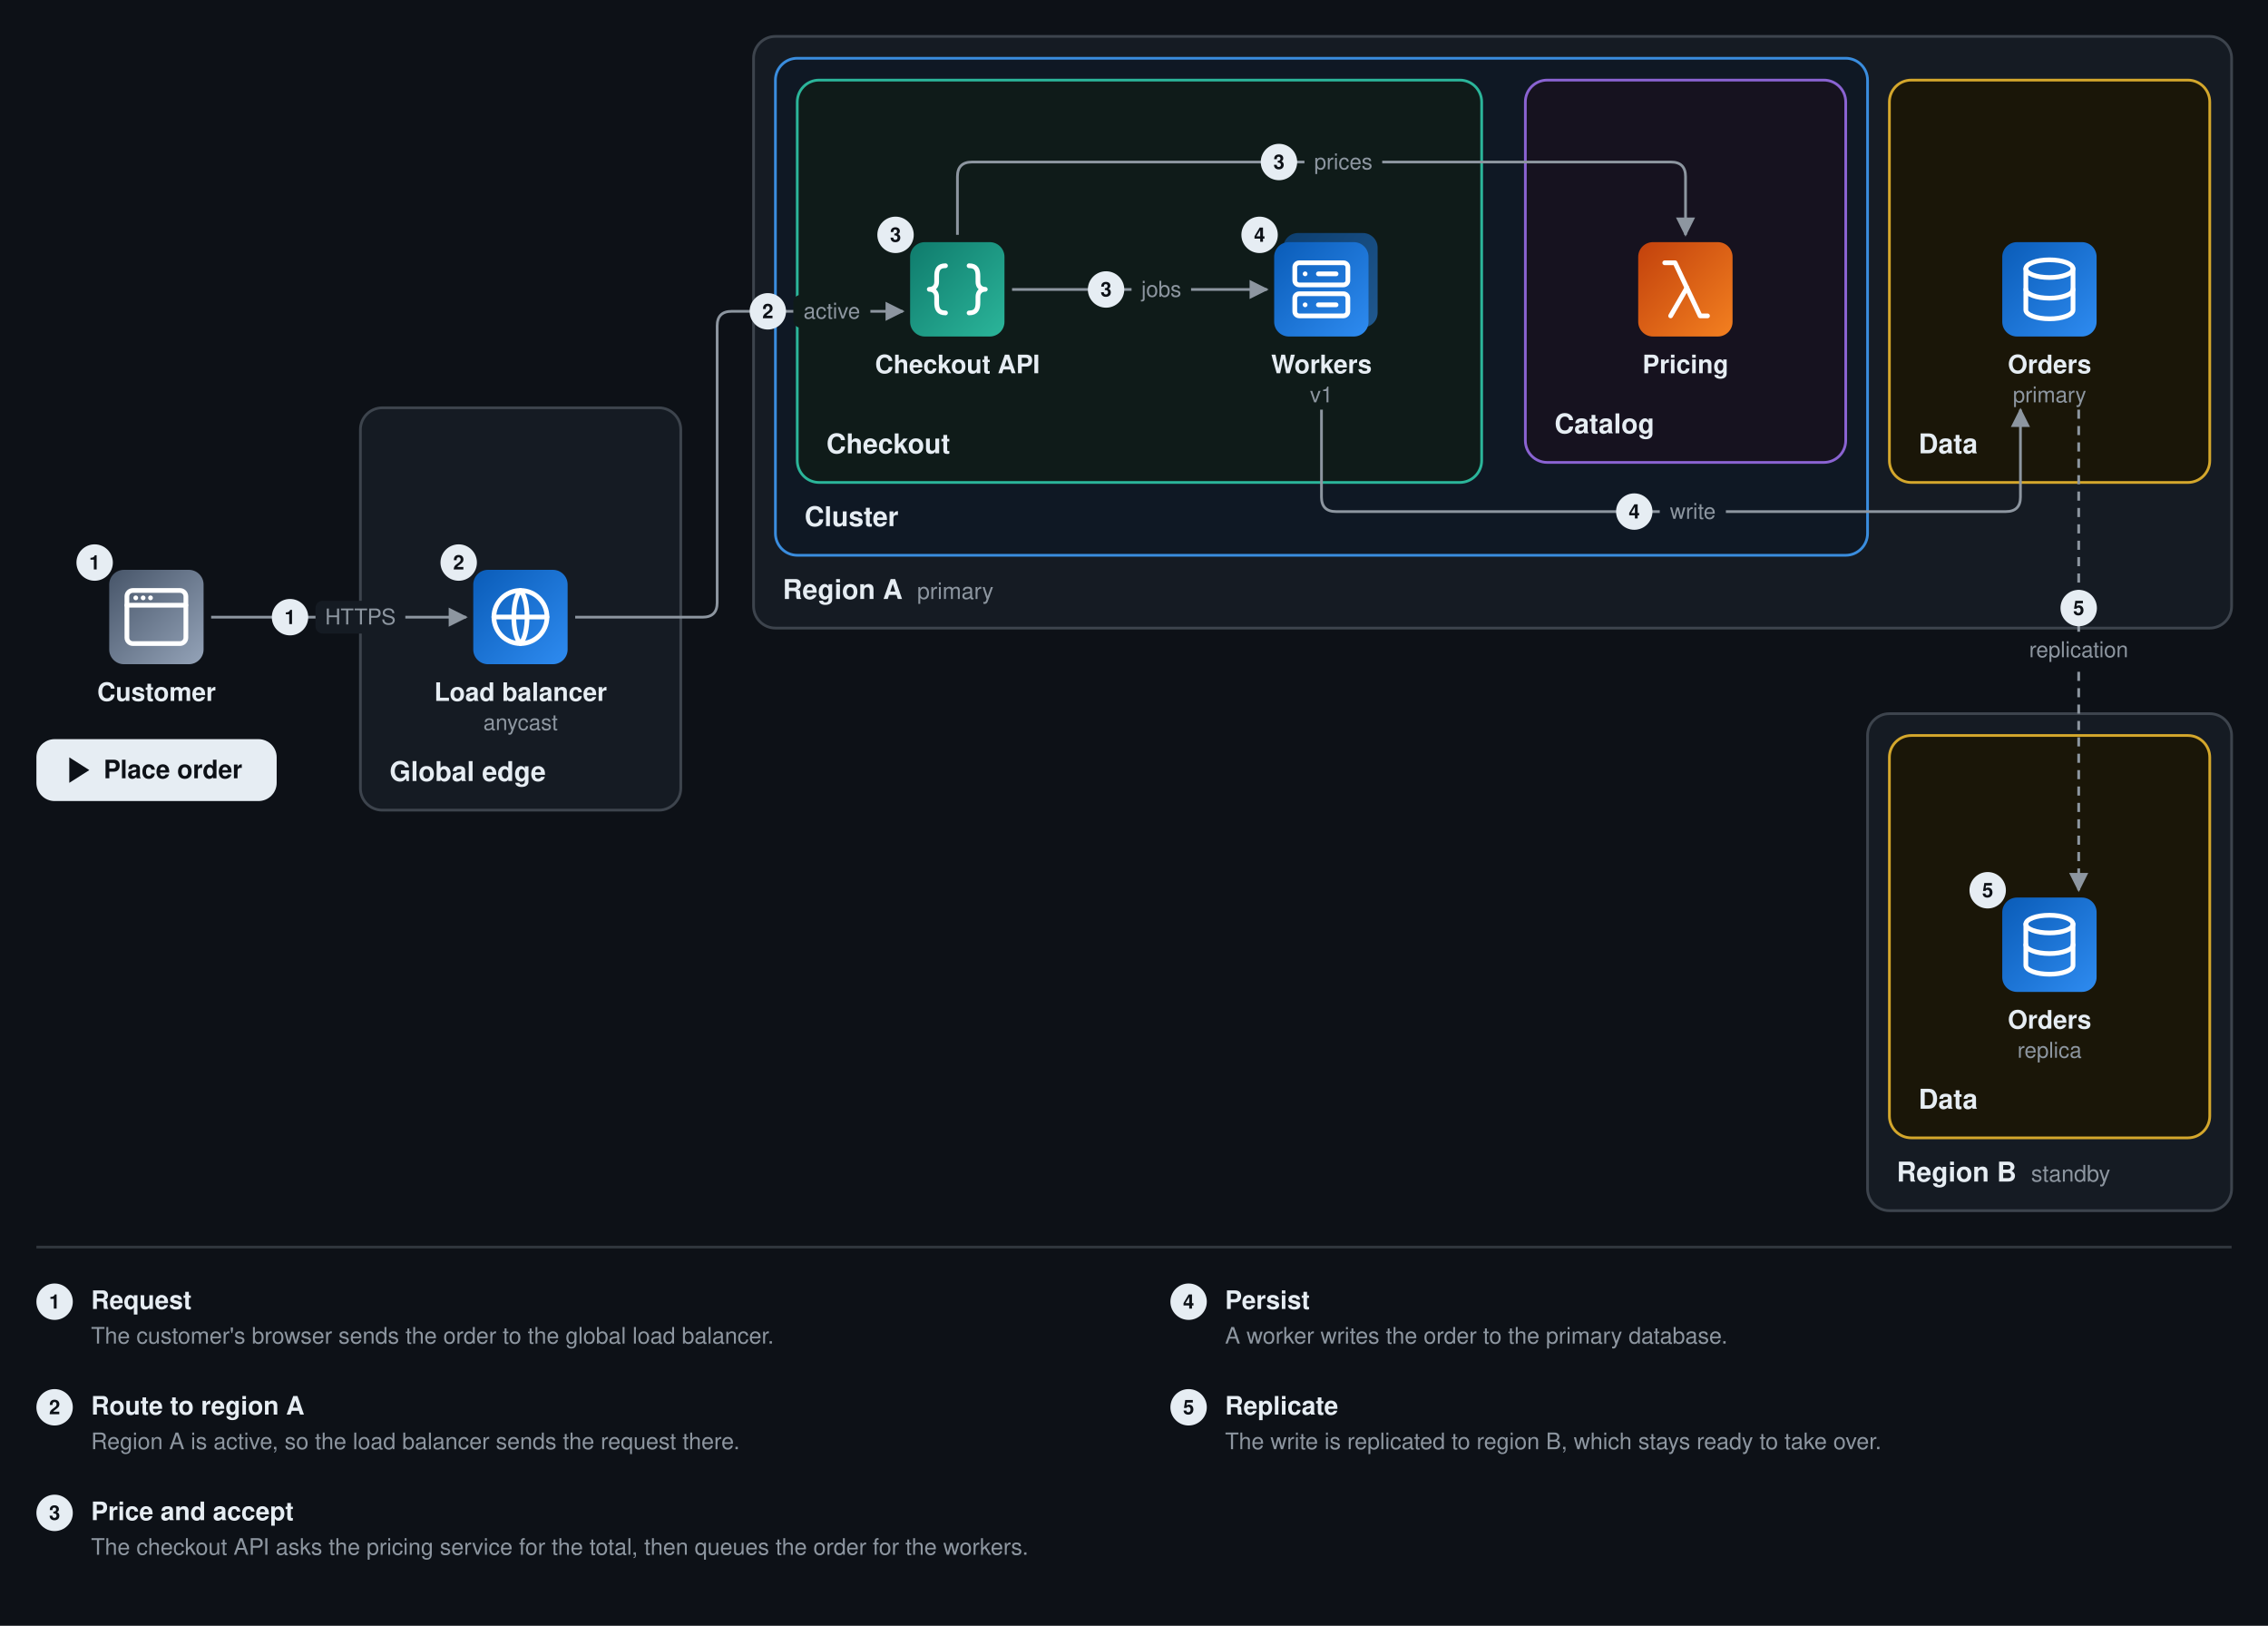
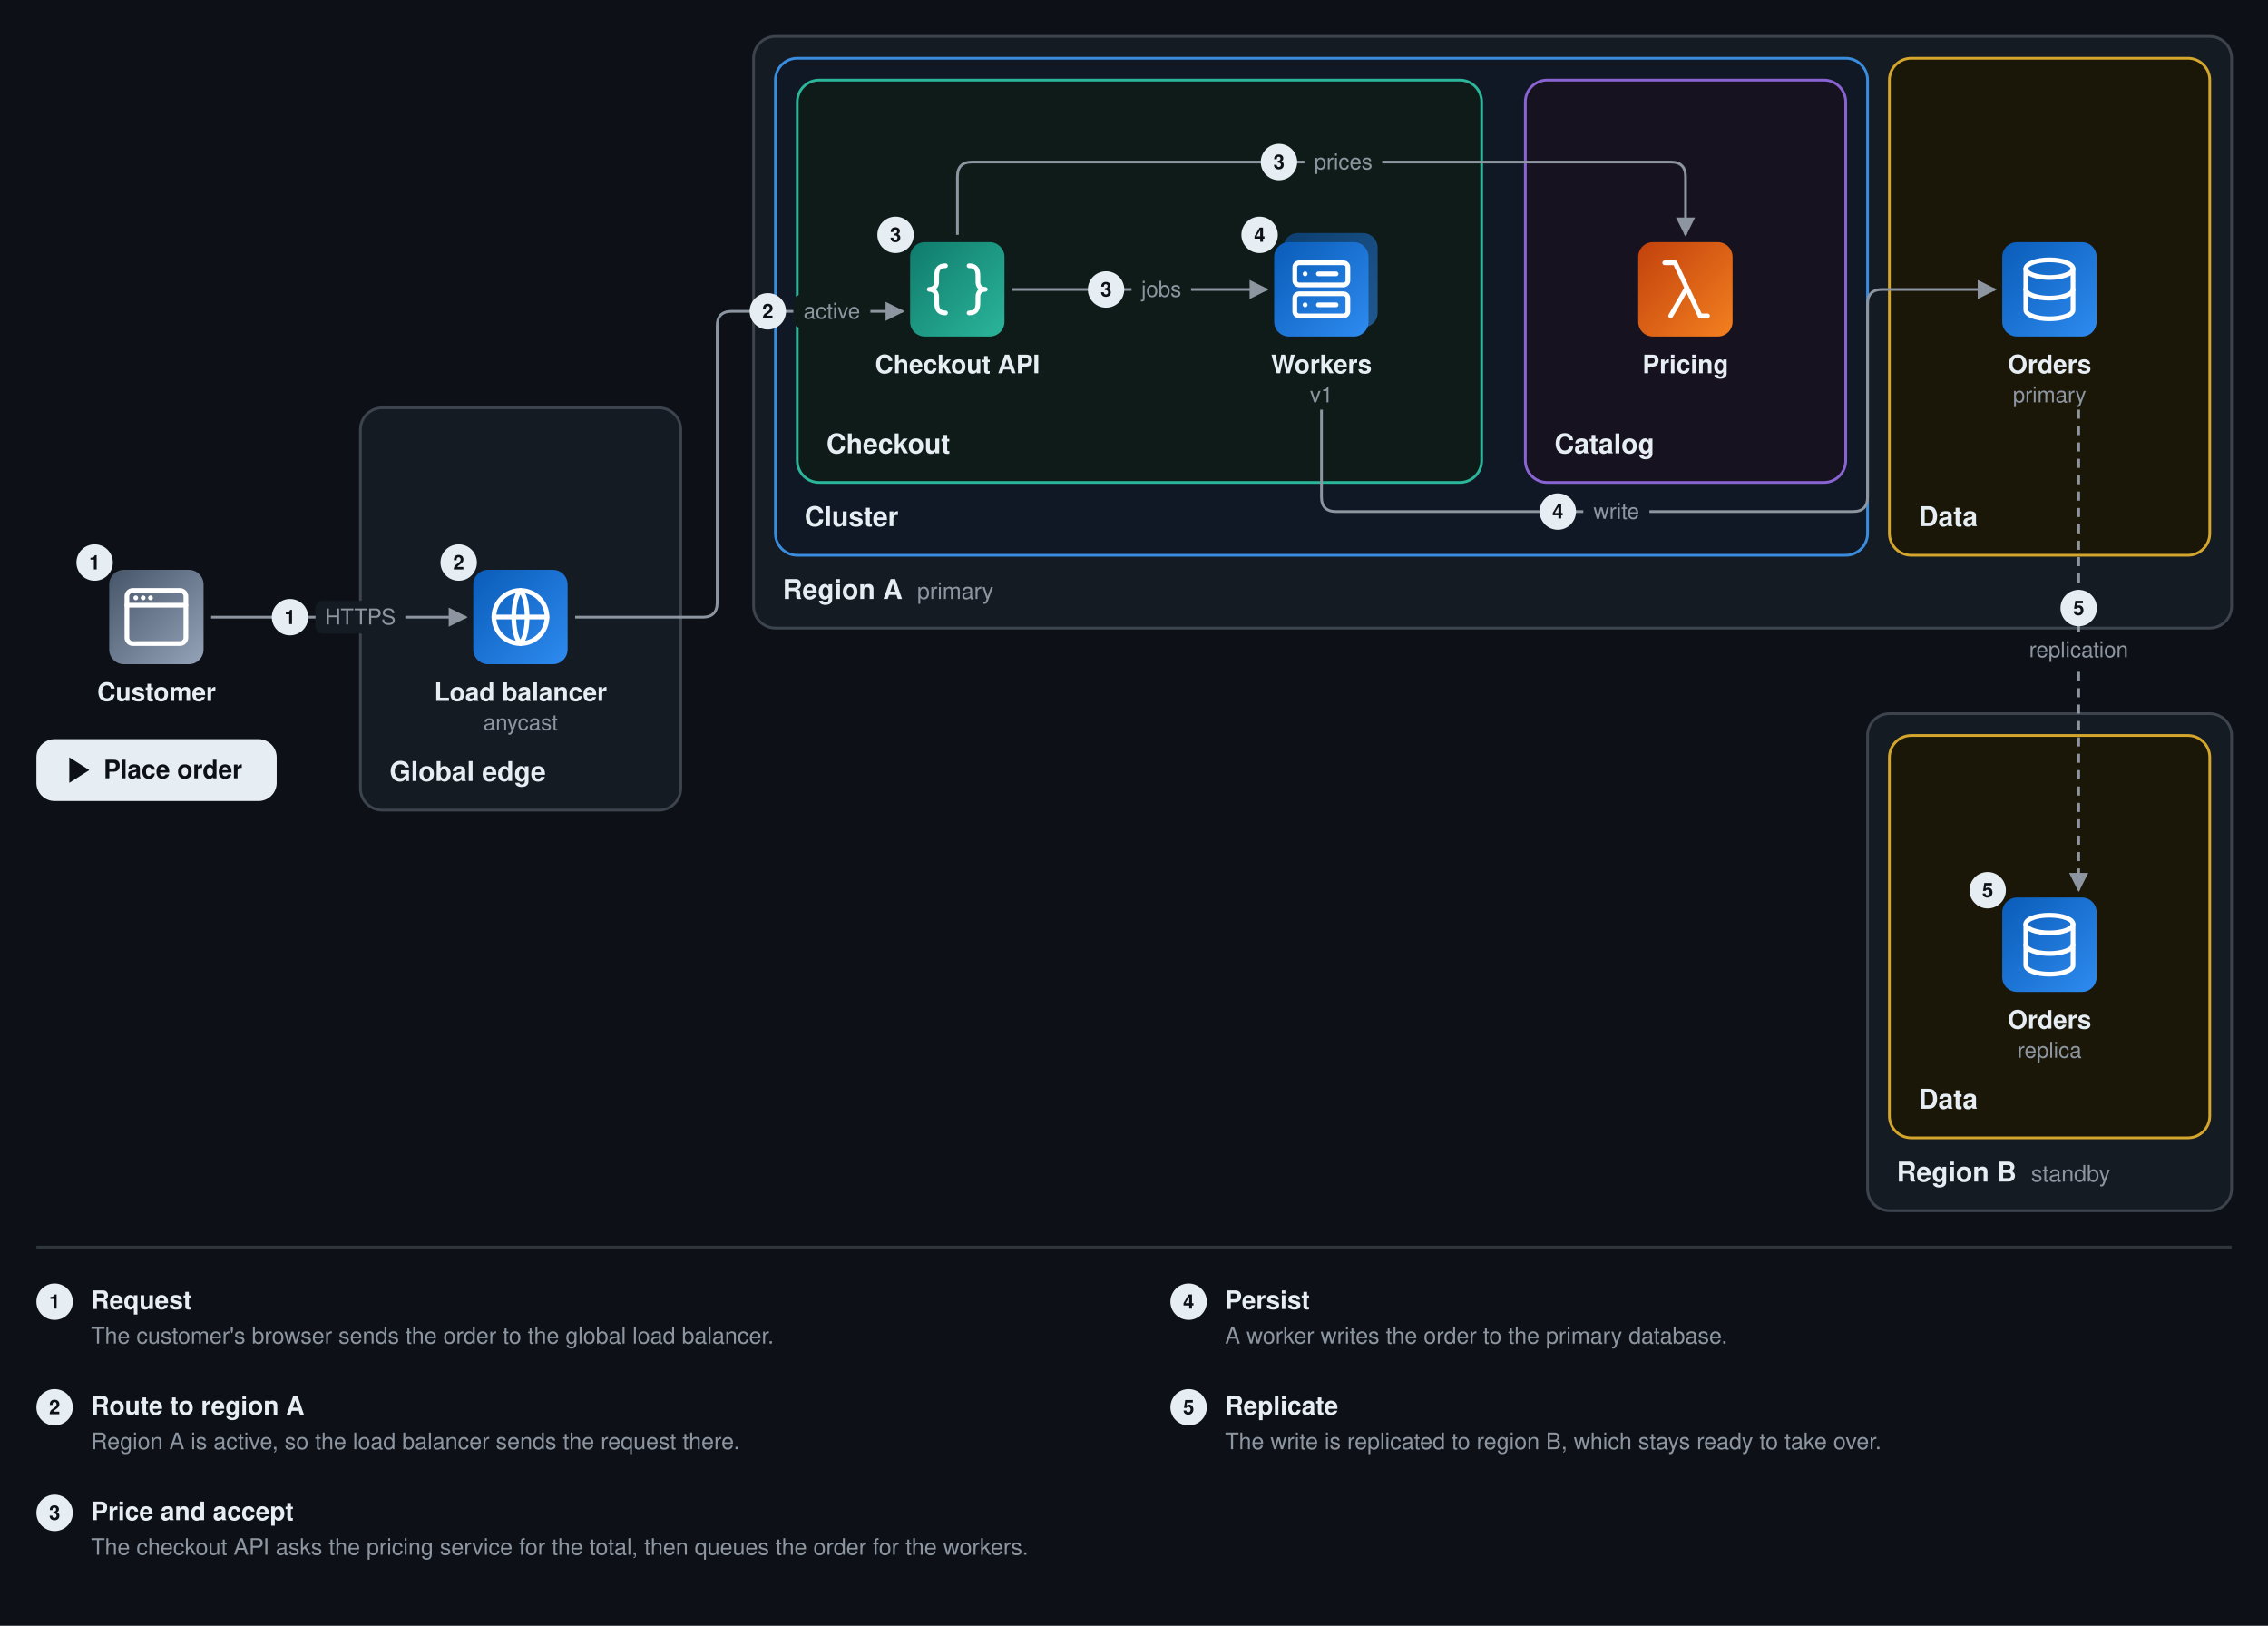
<svg xmlns="http://www.w3.org/2000/svg" viewBox="-86 -159 1246 893" width="1246" height="893" font-family="-apple-system, BlinkMacSystemFont, 'Segoe UI', Helvetica, Arial, sans-serif" role="img" aria-label="A global load balancer sends traffic to region A, with region B on standby. Each region runs a cluster of services and its own database, kept in sync by replication. Three scenarios: a checkout request, a region failover and a rolling deploy.">
  <defs>
    <linearGradient id="tile-blue" x1="0" y1="0" x2="1" y2="1">
      <stop offset="0" stop-color="#0a5cb8" />
      <stop offset="1" stop-color="#2e8bf0" />
    </linearGradient>
    <linearGradient id="tile-orange" x1="0" y1="0" x2="1" y2="1">
      <stop offset="0" stop-color="#c2410c" />
      <stop offset="1" stop-color="#f38020" />
    </linearGradient>
    <linearGradient id="tile-slate" x1="0" y1="0" x2="1" y2="1">
      <stop offset="0" stop-color="#475569" />
      <stop offset="1" stop-color="#94a3b8" />
    </linearGradient>
    <linearGradient id="tile-teal" x1="0" y1="0" x2="1" y2="1">
      <stop offset="0" stop-color="#0f7b6c" />
      <stop offset="1" stop-color="#2bb59a" />
    </linearGradient>
  </defs>
  <rect x="-86" y="-159" width="1246" height="893" fill="#0d1117" />
  <g class="dg-body">
    <g class="grp" data-id="edge" id="g-edge">
      <rect x="112" y="65" width="176" height="221" rx="12" stroke-width="1.5" fill="#151b23" stroke="#3d444d" />
      <text class="gtitle" x="128" y="270" font-size="15" font-weight="600" fill="#e6edf3">Global edge</text>
    </g>
    <g class="grp" data-id="a/region" id="g-a_region">
      <rect x="328" y="-139" width="812" height="325" rx="12" stroke-width="1.5" fill="#151b23" stroke="#3d444d" />
      <text class="gtitle" x="344" y="170" font-size="15" font-weight="600" fill="#e6edf3">Region A<tspan class="gsub" dx="8" font-size="12.5" font-weight="400" fill="#8d96a0">primary</tspan>
      </text>
    </g>
    <g class="grp" data-id="b/region" id="g-b_region">
      <rect x="940" y="233" width="200" height="273" rx="12" stroke-width="1.5" fill="#151b23" stroke="#3d444d" />
      <text class="gtitle" x="956" y="490" font-size="15" font-weight="600" fill="#e6edf3">Region B<tspan class="gsub" dx="8" font-size="12.5" font-weight="400" fill="#8d96a0">standby</tspan>
      </text>
    </g>
    <g class="grp" data-id="a/cluster" id="g-a_cluster">
      <rect x="340" y="-127" width="600" height="273" rx="12" stroke-width="1.5" fill="#0f1824" stroke="#3a8dde" />
      <text class="gtitle" x="356" y="130" font-size="15" font-weight="600" fill="#e6edf3">Cluster</text>
    </g>
    <g class="grp" data-id="a/data" id="g-a_data">
-       <rect x="952" y="-115" width="176" height="221" rx="12" stroke-width="1.5" fill="#1a1608" stroke="#d4a72c" />
-       <text class="gtitle" x="968" y="90" font-size="15" font-weight="600" fill="#e6edf3">Data</text>
+       <rect x="952" y="-127" width="176" height="273" rx="12" stroke-width="1.5" fill="#1a1608" stroke="#d4a72c" />
+       <text class="gtitle" x="968" y="130" font-size="15" font-weight="600" fill="#e6edf3">Data</text>
    </g>
    <g class="grp" data-id="b/data" id="g-b_data">
      <rect x="952" y="245" width="176" height="221" rx="12" stroke-width="1.5" fill="#1a1608" stroke="#d4a72c" />
      <text class="gtitle" x="968" y="450" font-size="15" font-weight="600" fill="#e6edf3">Data</text>
    </g>
    <g class="grp" data-id="a/checkout" id="g-a_checkout">
      <rect x="352" y="-115" width="376" height="221" rx="12" stroke-width="1.5" fill="#0f1b19" stroke="#2bb59a" />
      <text class="gtitle" x="368" y="90" font-size="15" font-weight="600" fill="#e6edf3">Checkout</text>
    </g>
    <g class="grp" data-id="a/catalog" id="g-a_catalog">
-       <rect x="752" y="-115" width="176" height="210" rx="12" stroke-width="1.5" fill="#16121f" stroke="#8a63d2" />
-       <text class="gtitle" x="768" y="79" font-size="15" font-weight="600" fill="#e6edf3">Catalog</text>
+       <rect x="752" y="-115" width="176" height="221" rx="12" stroke-width="1.5" fill="#16121f" stroke="#8a63d2" />
+       <text class="gtitle" x="768" y="90" font-size="15" font-weight="600" fill="#e6edf3">Catalog</text>
    </g>
    <g class="edge" id="e-user-_lb" data-id="user-&gt;lb" data-from="user" data-to="lb">
      <path class="base" d="M30 180 L170 180" fill="none" stroke-width="1.5" stroke="#8d96a0" />
      <path class="head" d="M171 180L160.5 185.25L160.5 174.75z" fill="#8d96a0" />
    </g>
    <g class="edge" id="e-lb-_a_api" data-id="lb-&gt;a/api" data-from="lb" data-to="a/api">
      <path class="base" d="M230 180 L300 180 Q308 180 308 172 L308 20 Q308 12 316 12 L410 12" fill="none" stroke-width="1.5" stroke="#8d96a0" />
      <path class="head" d="M411 12L400.5 17.25L400.5 6.75z" fill="#8d96a0" />
    </g>
    <g class="edge" id="e-a_db-_b_db" data-id="a/db-&gt;b/db" data-from="a/db" data-to="b/db">
      <path class="base" d="M1056 66 L1056 330" fill="none" stroke-width="1.5" stroke-dasharray="5 4" stroke="#8d96a0" />
      <path class="head" d="M1056 331L1050.75 320.5L1061.25 320.5z" fill="#8d96a0" />
    </g>
    <g class="edge" id="e-a_api-_a_worker" data-id="a/api-&gt;a/worker" data-from="a/api" data-to="a/worker">
      <path class="base" d="M470 0 L610 0" fill="none" stroke-width="1.5" stroke="#8d96a0" />
      <path class="head" d="M611 0L600.5 5.25L600.5 -5.25z" fill="#8d96a0" />
    </g>
    <g class="edge" id="e-a_api-_a_prices" data-id="a/api-&gt;a/prices" data-from="a/api" data-to="a/prices">
      <path class="base" d="M440 -30 L440 -62 Q440 -70 448 -70 L832 -70 Q840 -70 840 -62 L840 -30" fill="none" stroke-width="1.5" stroke="#8d96a0" />
      <path class="head" d="M840 -29L834.75 -39.5L845.25 -39.5z" fill="#8d96a0" />
    </g>
    <g class="edge" id="e-a_worker-_a_db" data-id="a/worker-&gt;a/db" data-from="a/worker" data-to="a/db">
-       <path class="base" d="M640 66 L640 114 Q640 122 648 122 L1016 122 Q1024 122 1024 114 L1024 66" fill="none" stroke-width="1.5" stroke="#8d96a0" />
-       <path class="head" d="M1024 65L1029.25 75.5L1018.75 75.5z" fill="#8d96a0" />
+       <path class="base" d="M640 66 L640 114 Q640 122 648 122 L932 122 Q940 122 940 114 L940 8 Q940 0 948 0 L1010 0" fill="none" stroke-width="1.5" stroke="#8d96a0" />
+       <path class="head" d="M1011 0L1000.5 5.25L1000.5 -5.25z" fill="#8d96a0" />
    </g>
    <g class="labels">
      <g class="elab" data-edge="user-&gt;lb">
        <rect x="87.33" y="171" width="49.35" height="18" rx="4" fill="#151b23" />
        <text class="elabel" x="112" y="184" font-size="12" text-anchor="middle" fill="#8d96a0">HTTPS</text>
        <g data-badges="checkout">
          <rect class="badge" x="63.33" y="170" width="20" height="20" rx="10" fill="#e6edf3" />
          <text class="badget" x="73.33" y="183.8" font-size="11" font-weight="600" text-anchor="middle" fill="#0d1117">1</text>
        </g>
      </g>
      <g class="elab" data-edge="lb-&gt;a/api">
        <rect x="349.83" y="3" width="42.34" height="18" rx="4" fill="#0f1b19" />
        <text class="elabel" x="371" y="16" font-size="12" text-anchor="middle" fill="#8d96a0">active</text>
        <g data-badges="checkout">
          <rect class="badge" x="325.83" y="2" width="20" height="20" rx="10" fill="#e6edf3" />
          <text class="badget" x="335.83" y="15.8" font-size="11" font-weight="600" text-anchor="middle" fill="#0d1117">2</text>
        </g>
      </g>
      <g class="elab" data-edge="a/db-&gt;b/db">
        <rect x="1022.46" y="189" width="67.07" height="18" rx="4" fill="#0d1117" />
        <text class="elabel" x="1056" y="202" font-size="12" text-anchor="middle" fill="#8d96a0">replication</text>
        <g data-badges="checkout">
          <rect class="badge" x="1046" y="165" width="20" height="20" rx="10" fill="#e6edf3" />
          <text class="badget" x="1056" y="178.8" font-size="11" font-weight="600" text-anchor="middle" fill="#0d1117">5</text>
        </g>
      </g>
      <g class="elab" data-edge="a/api-&gt;a/worker">
        <rect x="535.65" y="-9" width="32.7" height="18" rx="4" fill="#0f1b19" />
        <text class="elabel" x="552" y="4" font-size="12" text-anchor="middle" fill="#8d96a0">jobs</text>
        <g data-badges="checkout">
          <rect class="badge" x="511.65" y="-10" width="20" height="20" rx="10" fill="#e6edf3" />
          <text class="badget" x="521.65" y="3.8" font-size="11" font-weight="600" text-anchor="middle" fill="#0d1117">3</text>
        </g>
      </g>
      <g class="elab" data-edge="a/api-&gt;a/prices">
        <rect x="630.64" y="-79" width="42.72" height="18" rx="4" fill="#0f1b19" />
        <text class="elabel" x="652" y="-66" font-size="12" text-anchor="middle" fill="#8d96a0">prices</text>
        <g data-badges="checkout">
          <rect class="badge" x="606.64" y="-80" width="20" height="20" rx="10" fill="#e6edf3" />
          <text class="badget" x="616.64" y="-66.2" font-size="11" font-weight="600" text-anchor="middle" fill="#0d1117">3</text>
        </g>
      </g>
      <g class="elab" data-edge="a/worker-&gt;a/db">
-         <rect x="825.84" y="113" width="36.33" height="18" rx="4" fill="#0f1824" />
-         <text class="elabel" x="844" y="126" font-size="12" text-anchor="middle" fill="#8d96a0">write</text>
-         <g data-badges="checkout">
-           <rect class="badge" x="801.84" y="112" width="20" height="20" rx="10" fill="#e6edf3" />
-           <text class="badget" x="811.84" y="125.8" font-size="11" font-weight="600" text-anchor="middle" fill="#0d1117">4</text>
+         <rect x="783.84" y="113" width="36.33" height="18" rx="4" fill="#0f1824" />
+         <text class="elabel" x="802" y="126" font-size="12" text-anchor="middle" fill="#8d96a0">write</text>
+         <g data-badges="checkout">
+           <rect class="badge" x="759.84" y="112" width="20" height="20" rx="10" fill="#e6edf3" />
+           <text class="badget" x="769.84" y="125.8" font-size="11" font-weight="600" text-anchor="middle" fill="#0d1117">4</text>
        </g>
      </g>
    </g>
    <g class="node" id="n-user" data-id="user">
      <g class="tile" transform="translate(-26 154) scale(0.81)">
        <rect width="64" height="64" rx="10" fill="url(#tile-slate)" />
        <g class="glyph" fill="none" stroke="#fff" stroke-width="3.2" stroke-linecap="round" stroke-linejoin="round">
          <rect x="12" y="14" width="40" height="36" rx="4" />
          <path d="M12 24h40M18 19h.01M23 19h.01M28 19h.01" />
        </g>
      </g>
      <text class="ntitle" x="0" y="226" font-size="14" font-weight="600" text-anchor="middle" fill="#e6edf3">Customer</text>
      <g class="trigger" data-node="user" role="button" tabindex="0" aria-label="Place order: play Checkout request" data-plays="checkout">
        <rect class="btnbg" x="-66" y="247" width="132" height="34" rx="10" fill="#e6edf3" />
        <path class="btnicon" d="M-47.93 257l11 7-11 7z" fill="#0d1117" />
        <text class="btntext" x="9" y="268.5" font-size="14" font-weight="600" text-anchor="middle" fill="#0d1117">Place order</text>
      </g>
      <g data-badges="checkout">
        <rect class="badge" x="-44" y="140" width="20" height="20" rx="10" fill="#e6edf3" />
        <text class="badget" x="-34" y="153.8" font-size="11" font-weight="600" text-anchor="middle" fill="#0d1117">1</text>
      </g>
    </g>
    <g class="node" id="n-lb" data-id="lb">
      <g class="tile" transform="translate(174 154) scale(0.81)">
        <rect width="64" height="64" rx="10" fill="url(#tile-blue)" />
        <g class="glyph" fill="none" stroke="#fff" stroke-width="3.2" stroke-linecap="round" stroke-linejoin="round">
          <circle cx="32" cy="32" r="18" />
          <path d="M14 32h36M32 14c6 6 6 30 0 36M32 14c-6 6-6 30 0 36" />
        </g>
      </g>
      <text class="ntitle" x="200" y="226" font-size="14" font-weight="600" text-anchor="middle" fill="#e6edf3">Load balancer</text>
      <text class="nsub" x="200" y="242" font-size="12" text-anchor="middle" fill="#8d96a0">anycast</text>
      <g data-badges="checkout">
        <rect class="badge" x="156" y="140" width="20" height="20" rx="10" fill="#e6edf3" />
        <text class="badget" x="166" y="153.8" font-size="11" font-weight="600" text-anchor="middle" fill="#0d1117">2</text>
      </g>
    </g>
    <g class="node" id="n-a_api" data-id="a/api">
      <g class="tile" transform="translate(414 -26) scale(0.81)">
        <rect width="64" height="64" rx="10" fill="url(#tile-teal)" />
        <g class="glyph" fill="none" stroke="#fff" stroke-width="3.2" stroke-linecap="round" stroke-linejoin="round">
          <path d="M24 16c-5 0-6 3-6 7v4c0 3-2 5-5 5 3 0 5 2 5 5v4c0 4 1 7 6 7" />
          <path d="M40 16c5 0 6 3 6 7v4c0 3 2 5 5 5-3 0-5 2-5 5v4c0 4-1 7-6 7" />
        </g>
      </g>
      <text class="ntitle" x="440" y="46" font-size="14" font-weight="600" text-anchor="middle" fill="#e6edf3">Checkout API</text>
      <g data-badges="checkout">
        <rect class="badge" x="396" y="-40" width="20" height="20" rx="10" fill="#e6edf3" />
        <text class="badget" x="406" y="-26.2" font-size="11" font-weight="600" text-anchor="middle" fill="#0d1117">3</text>
      </g>
    </g>
    <g class="node" id="n-a_worker" data-id="a/worker">
      <g class="tile" transform="translate(619 -31) scale(0.81)" opacity=".55">
        <rect width="64" height="64" rx="10" fill="url(#tile-blue)" />
        <g class="glyph" fill="none" stroke="#fff" stroke-width="3.2" stroke-linecap="round" stroke-linejoin="round">
          <rect x="14" y="14" width="36" height="15" rx="3" />
          <rect x="14" y="35" width="36" height="15" rx="3" />
          <path d="M21 21.5h.01M21 42.5h.01M30 21.5h12M30 42.5h12" />
        </g>
      </g>
      <g class="tile" transform="translate(614 -26) scale(0.81)">
        <rect width="64" height="64" rx="10" fill="url(#tile-blue)" />
        <g class="glyph" fill="none" stroke="#fff" stroke-width="3.2" stroke-linecap="round" stroke-linejoin="round">
          <rect x="14" y="14" width="36" height="15" rx="3" />
          <rect x="14" y="35" width="36" height="15" rx="3" />
          <path d="M21 21.5h.01M21 42.5h.01M30 21.5h12M30 42.5h12" />
        </g>
      </g>
      <text class="ntitle" x="640" y="46" font-size="14" font-weight="600" text-anchor="middle" fill="#e6edf3">Workers</text>
      <text class="nsub" x="640" y="62" font-size="12" text-anchor="middle" fill="#8d96a0">v1</text>
      <g data-badges="checkout">
        <rect class="badge" x="596" y="-40" width="20" height="20" rx="10" fill="#e6edf3" />
        <text class="badget" x="606" y="-26.2" font-size="11" font-weight="600" text-anchor="middle" fill="#0d1117">4</text>
      </g>
    </g>
    <g class="node" id="n-a_prices" data-id="a/prices">
      <g class="tile" transform="translate(814 -26) scale(0.81)">
        <rect width="64" height="64" rx="10" fill="url(#tile-orange)" />
        <g class="glyph" fill="none" stroke="#fff" stroke-width="3.2" stroke-linecap="round" stroke-linejoin="round">
          <path d="M18 14h7l17 36h5" />
          <path d="M33 31 22 50" />
        </g>
      </g>
      <text class="ntitle" x="840" y="46" font-size="14" font-weight="600" text-anchor="middle" fill="#e6edf3">Pricing</text>
    </g>
    <g class="node" id="n-a_db" data-id="a/db">
      <g class="tile" transform="translate(1014 -26) scale(0.81)">
        <rect width="64" height="64" rx="10" fill="url(#tile-blue)" />
        <g class="glyph" fill="none" stroke="#fff" stroke-width="3.2" stroke-linecap="round" stroke-linejoin="round">
          <ellipse cx="32" cy="18" rx="16" ry="6" />
          <path d="M16 18v28c0 3.3 7.2 6 16 6s16-2.7 16-6V18" />
          <path d="M16 32c0 3.3 7.2 6 16 6s16-2.7 16-6" />
        </g>
      </g>
      <text class="ntitle" x="1040" y="46" font-size="14" font-weight="600" text-anchor="middle" fill="#e6edf3">Orders</text>
      <text class="nsub" x="1040" y="62" font-size="12" text-anchor="middle" fill="#8d96a0">primary</text>
    </g>
    <g class="node" id="n-b_db" data-id="b/db">
      <g class="tile" transform="translate(1014 334) scale(0.81)">
        <rect width="64" height="64" rx="10" fill="url(#tile-blue)" />
        <g class="glyph" fill="none" stroke="#fff" stroke-width="3.2" stroke-linecap="round" stroke-linejoin="round">
          <ellipse cx="32" cy="18" rx="16" ry="6" />
          <path d="M16 18v28c0 3.3 7.2 6 16 6s16-2.7 16-6V18" />
          <path d="M16 32c0 3.3 7.2 6 16 6s16-2.7 16-6" />
        </g>
      </g>
      <text class="ntitle" x="1040" y="406" font-size="14" font-weight="600" text-anchor="middle" fill="#e6edf3">Orders</text>
      <text class="nsub" x="1040" y="422" font-size="12" text-anchor="middle" fill="#8d96a0">replica</text>
      <g data-badges="checkout">
        <rect class="badge" x="996" y="320" width="20" height="20" rx="10" fill="#e6edf3" />
        <text class="badget" x="1006" y="333.8" font-size="11" font-weight="600" text-anchor="middle" fill="#0d1117">5</text>
      </g>
    </g>
  </g>
  <line x1="-66" y1="526" x2="1140" y2="526" stroke-width="1.5" stroke="#30363d" />
  <circle cx="-56" cy="556" r="10" fill="#e6edf3" />
  <text x="-56" y="559.8" font-size="11" font-weight="600" text-anchor="middle" fill="#0d1117">1</text>
  <text x="-36" y="560" font-size="14" font-weight="600" fill="#e6edf3">Request</text>
  <text x="-36" y="579" font-size="12.5" fill="#8d96a0">The customer's browser sends the order to the global load balancer.</text>
  <circle cx="-56" cy="614" r="10" fill="#e6edf3" />
  <text x="-56" y="617.8" font-size="11" font-weight="600" text-anchor="middle" fill="#0d1117">2</text>
  <text x="-36" y="618" font-size="14" font-weight="600" fill="#e6edf3">Route to region A</text>
  <text x="-36" y="637" font-size="12.5" fill="#8d96a0">Region A is active, so the load balancer sends the request there.</text>
  <circle cx="-56" cy="672" r="10" fill="#e6edf3" />
  <text x="-56" y="675.8" font-size="11" font-weight="600" text-anchor="middle" fill="#0d1117">3</text>
  <text x="-36" y="676" font-size="14" font-weight="600" fill="#e6edf3">Price and accept</text>
  <text x="-36" y="695" font-size="12.5" fill="#8d96a0">The checkout API asks the pricing service for the total, then queues the order for the workers.</text>
  <circle cx="567" cy="556" r="10" fill="#e6edf3" />
  <text x="567" y="559.8" font-size="11" font-weight="600" text-anchor="middle" fill="#0d1117">4</text>
  <text x="587" y="560" font-size="14" font-weight="600" fill="#e6edf3">Persist</text>
  <text x="587" y="579" font-size="12.5" fill="#8d96a0">A worker writes the order to the primary database.</text>
  <circle cx="567" cy="614" r="10" fill="#e6edf3" />
  <text x="567" y="617.8" font-size="11" font-weight="600" text-anchor="middle" fill="#0d1117">5</text>
  <text x="587" y="618" font-size="14" font-weight="600" fill="#e6edf3">Replicate</text>
  <text x="587" y="637" font-size="12.5" fill="#8d96a0">The write is replicated to region B, which stays ready to take over.</text>
</svg>
